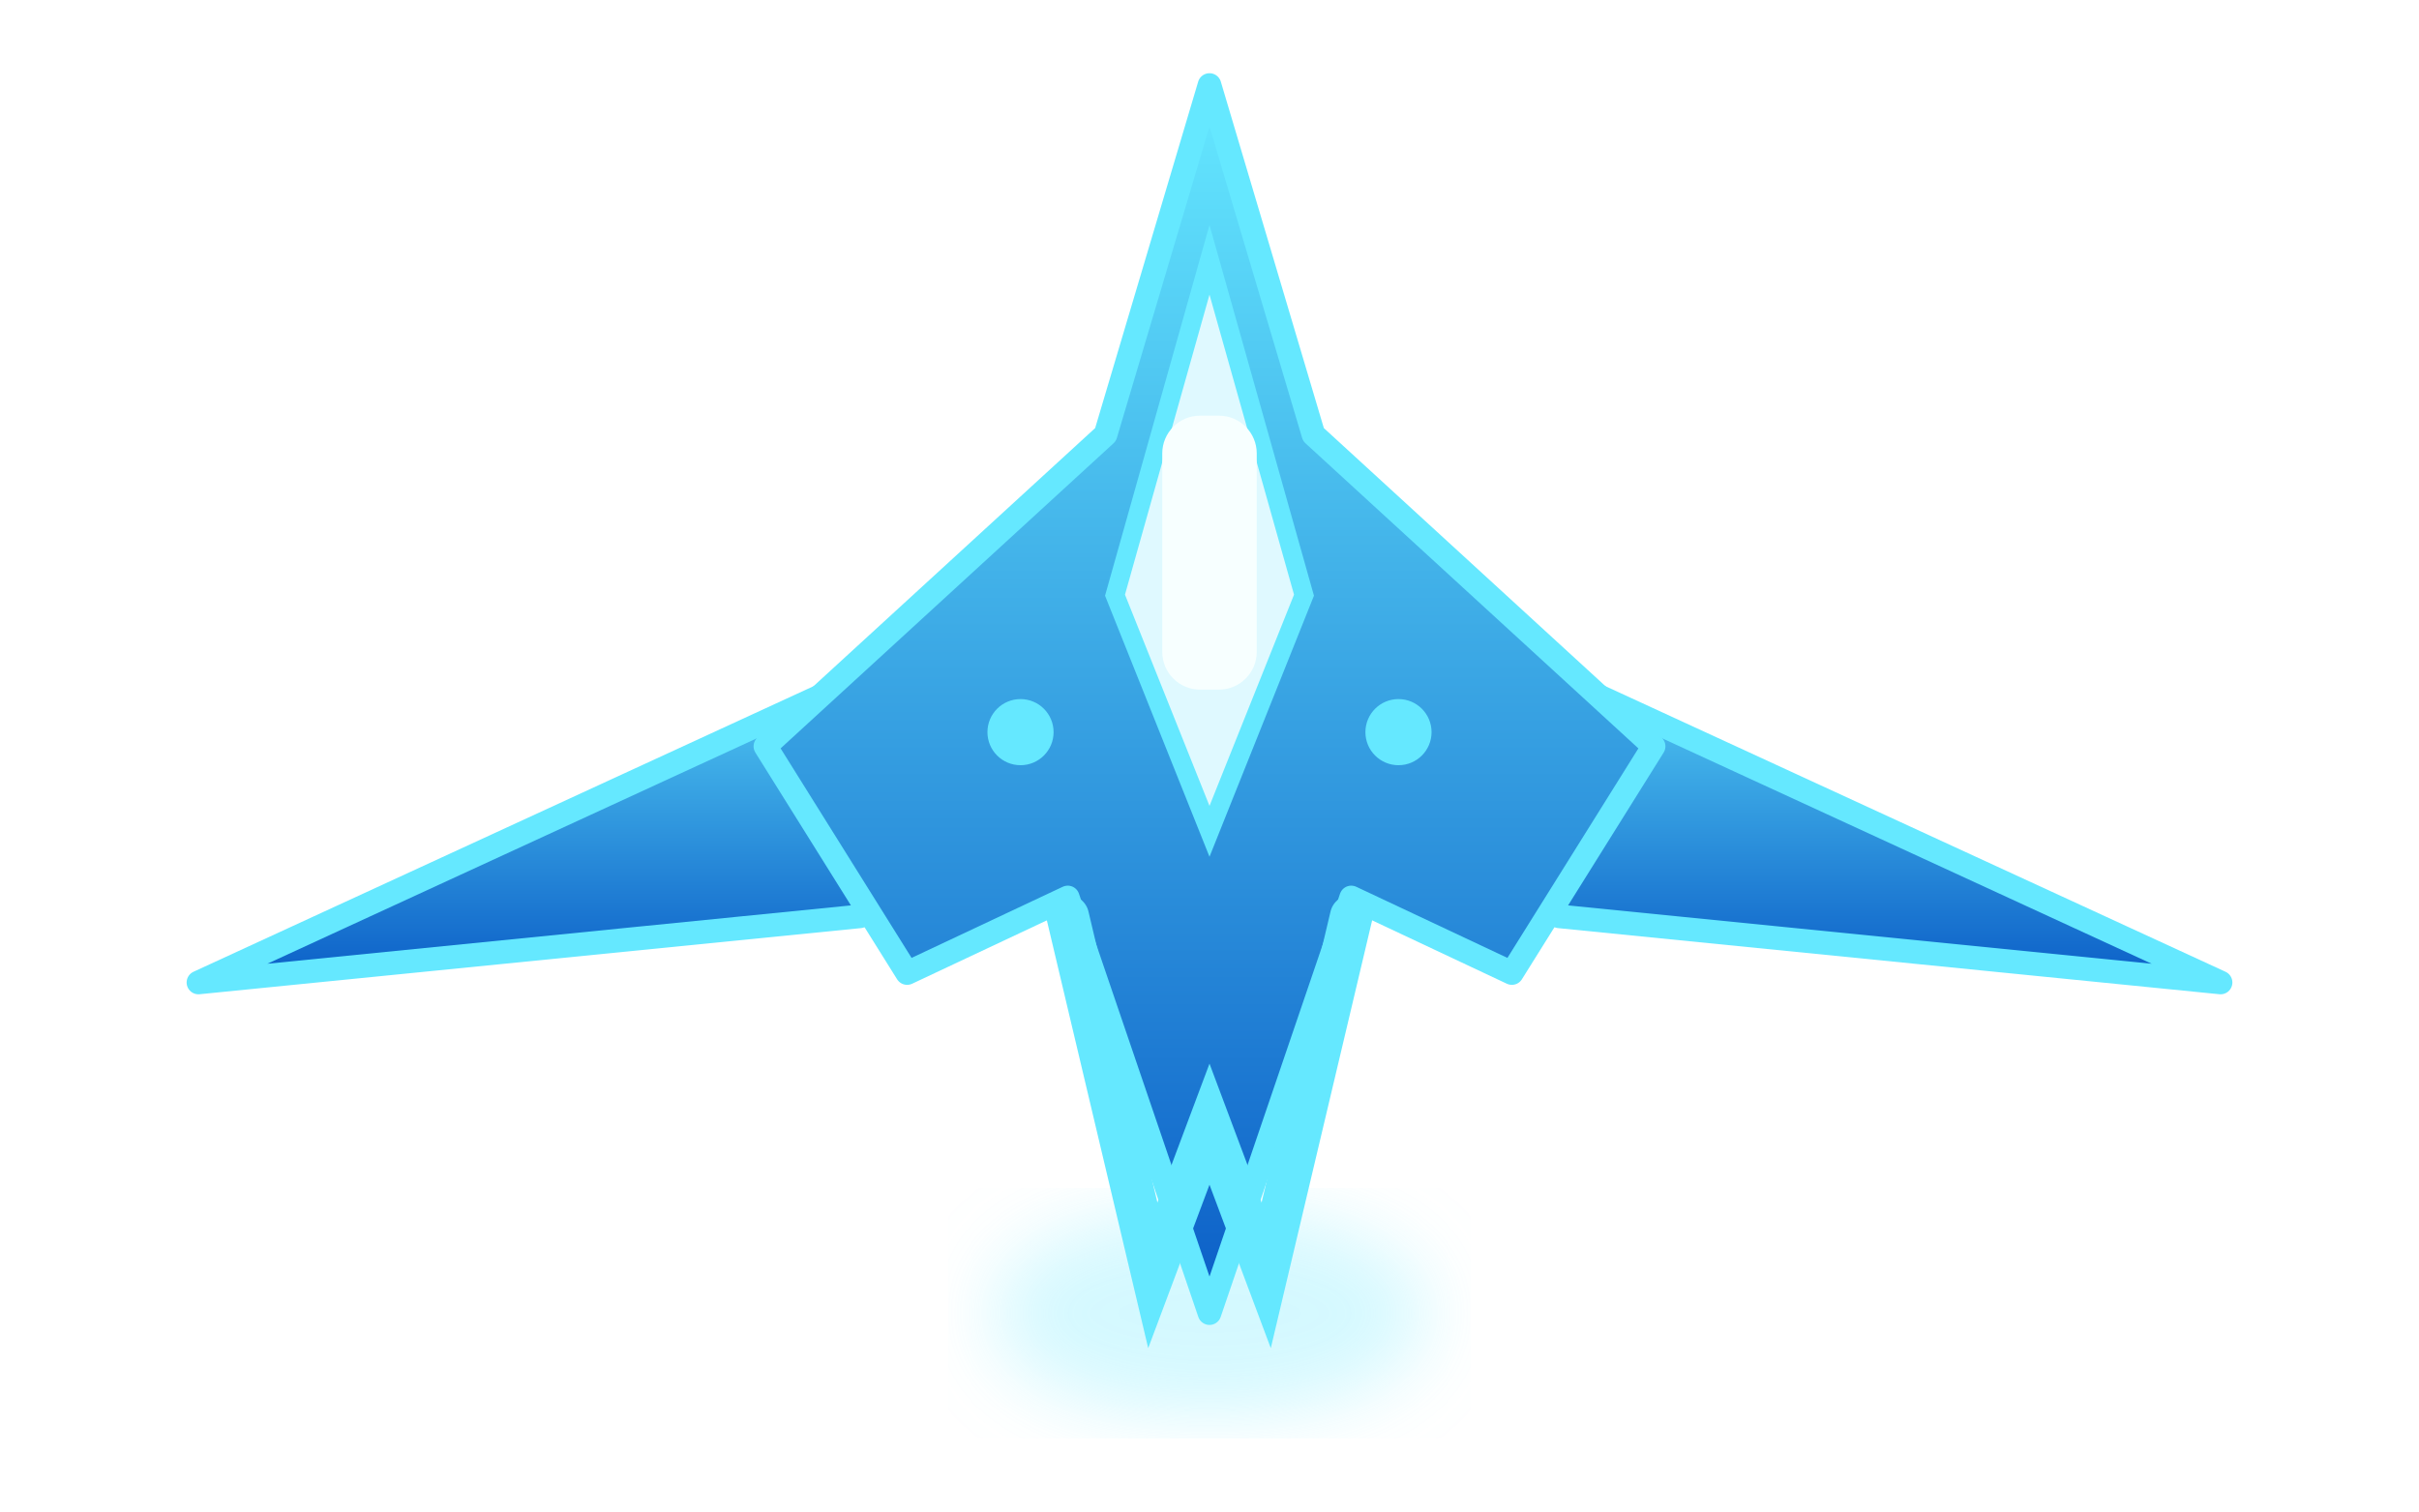
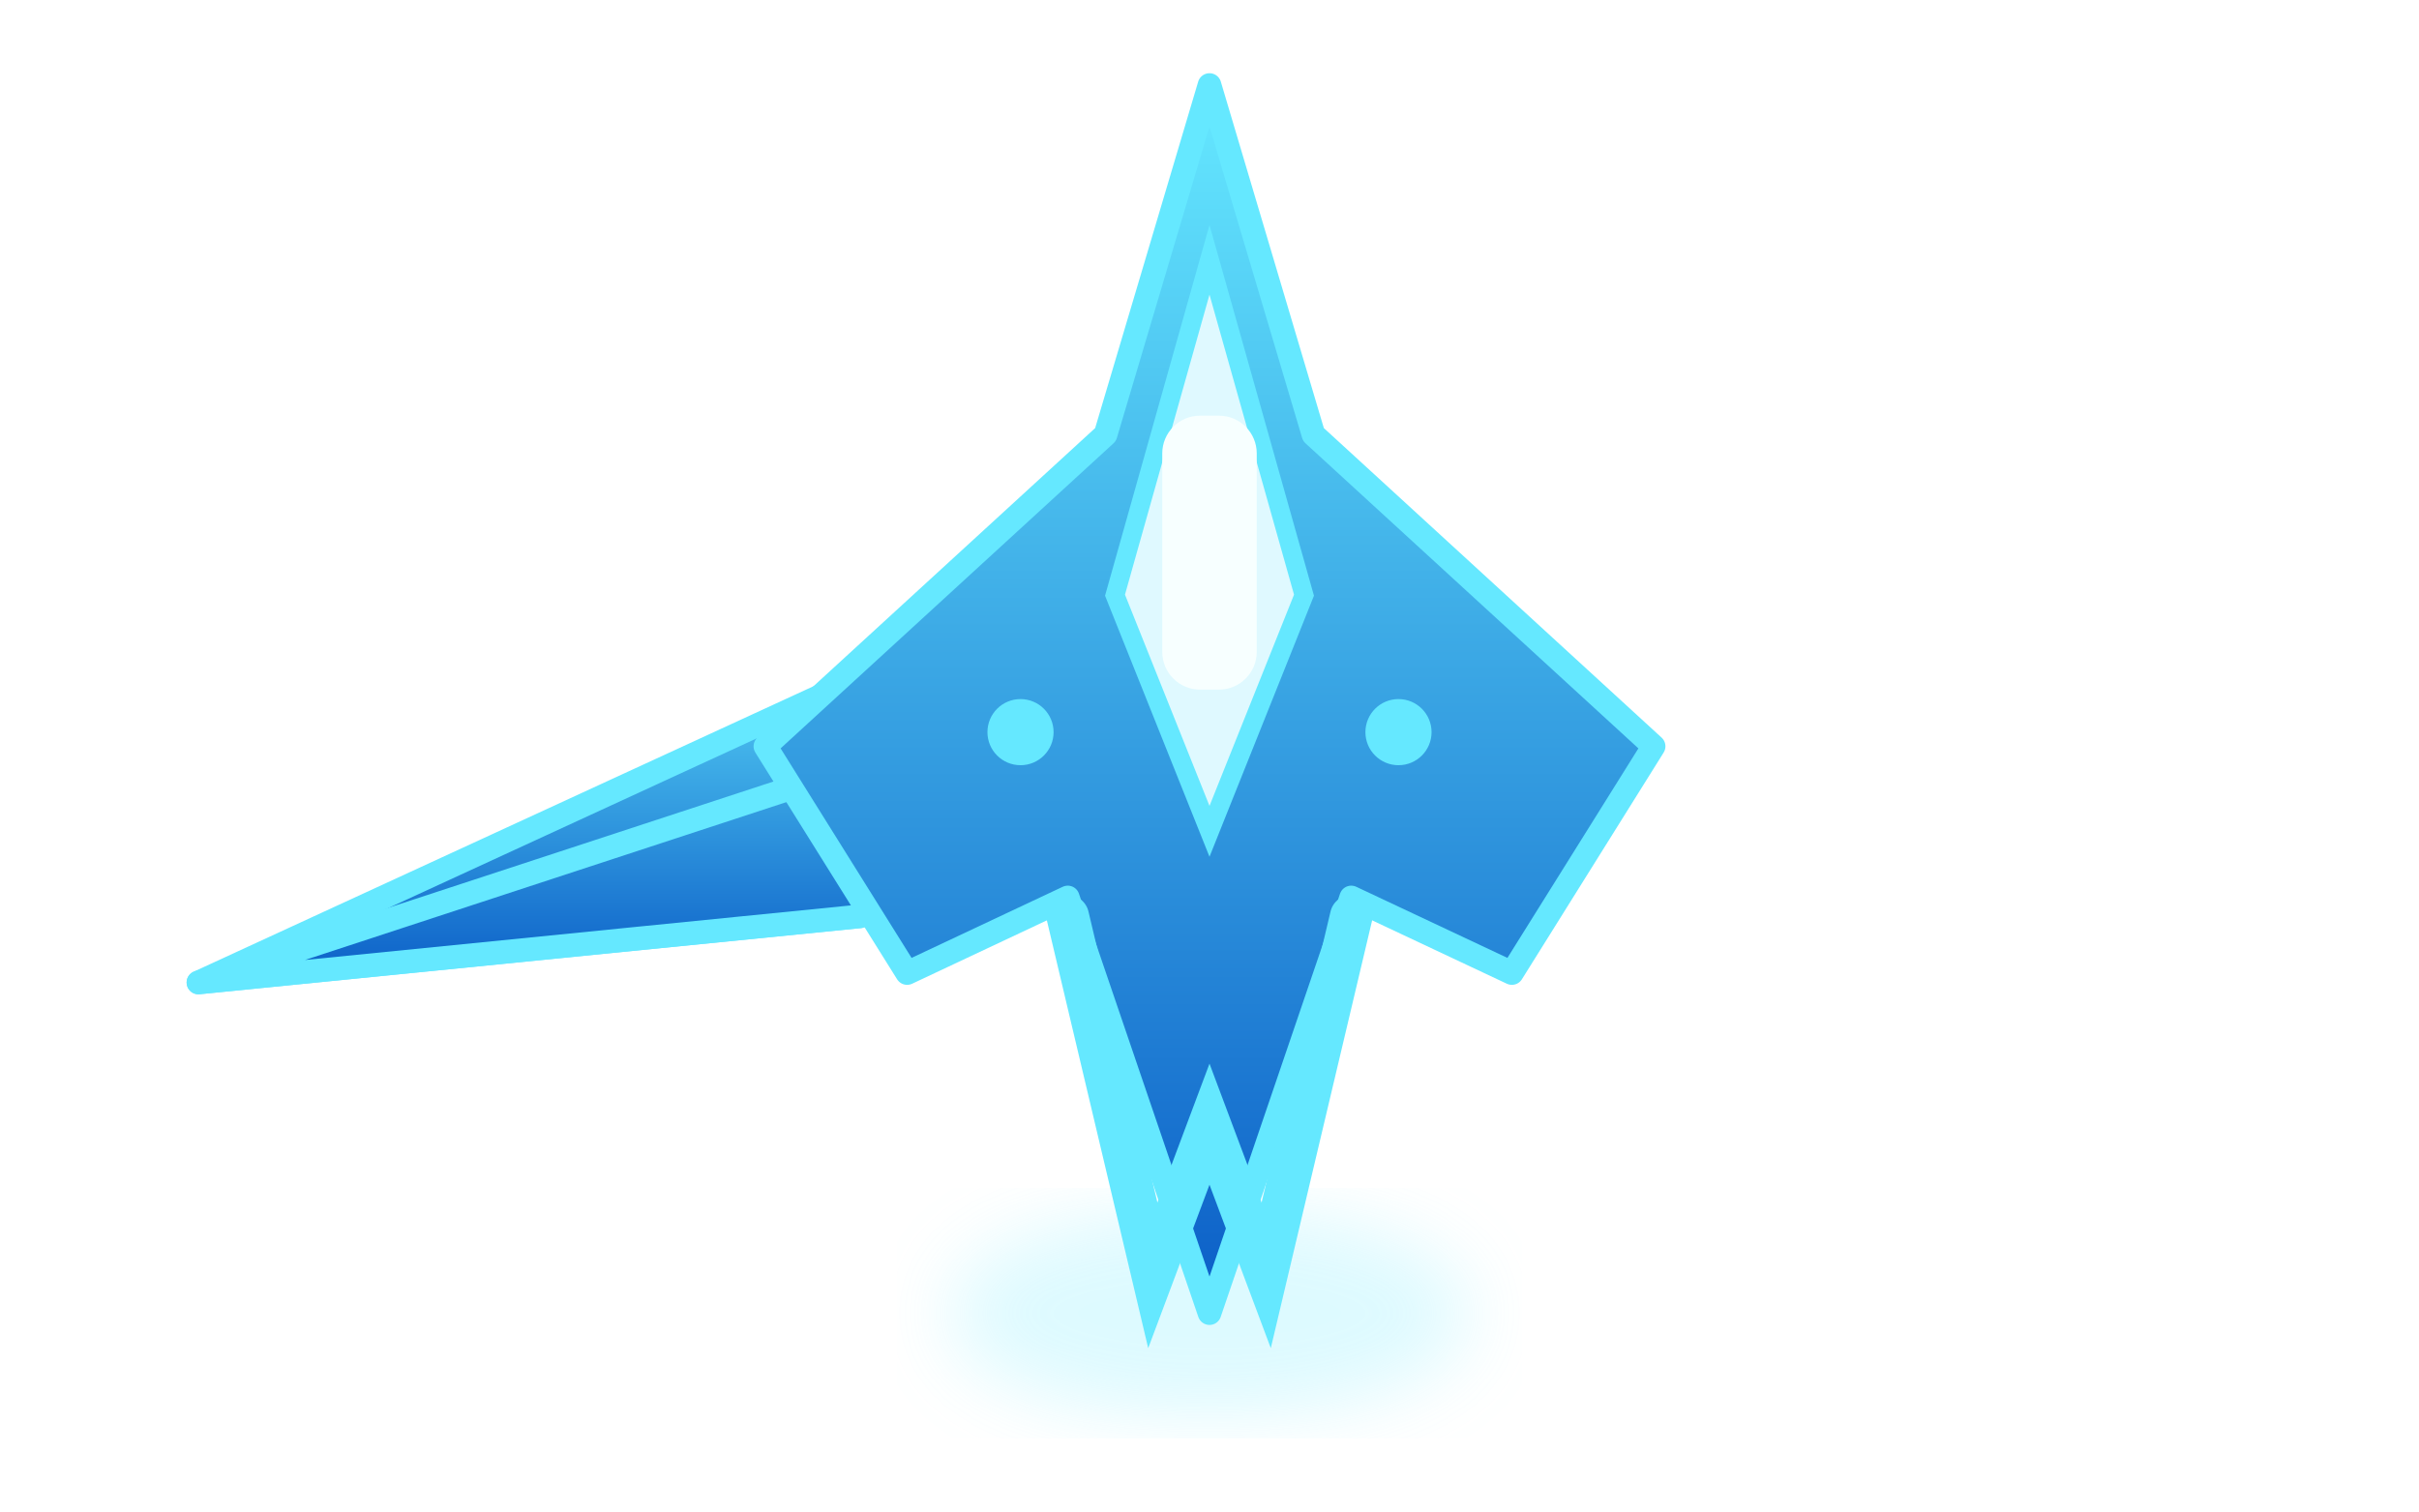
<svg xmlns="http://www.w3.org/2000/svg" width="512" height="320" viewBox="0 0 512 320">
  <defs>
    <linearGradient id="h" x1="0" y1="0" x2="0" y2="1">
      <stop stop-color="#65e8ff" />
      <stop offset="1" stop-color="#0b5ec7" />
    </linearGradient>
    <filter id="g">
      <feGaussianBlur stdDeviation="8" />
    </filter>
  </defs>
-   <g opacity=".28" fill="#65e8ff" filter="url(#g)">
-     <ellipse cx="256" cy="278" rx="46" ry="22" />
-   </g>
+   <ellipse cx="256" cy="278" rx="55" ry="22" fill="#65e8ff" opacity=".22" filter="url(#g)" />
  <g fill="url(#h)" stroke="#65e8ff" stroke-width="5" stroke-linejoin="round">
    <path d="M220 126 L42 208 L182 194 L232 164 Z" />
-     <path d="M292 126 L470 208 L330 194 L280 164 Z" />
+     <path d="M292 126 L42 208 L182 194 L232 164 Z" />
    <path d="M256 18 L278 92 L350 158 L320 206 L286 190 L256 278 L226 190 L192 206 L162 158 L234 92 Z" />
  </g>
  <path d="M256 55 L276 126 L256 176 L236 126 Z" fill="#dff9ff" stroke="#65e8ff" stroke-width="4" />
  <rect x="246" y="88" width="20" height="58" rx="8" fill="#f7ffff" />
  <path d="M226 194 L244 270 L256 238 L268 270 L286 194" fill="none" stroke="#65e8ff" stroke-width="9" stroke-linecap="round" />
  <circle cx="216" cy="155" r="7" fill="#65e8ff" />
  <circle cx="296" cy="155" r="7" fill="#65e8ff" />
</svg>
